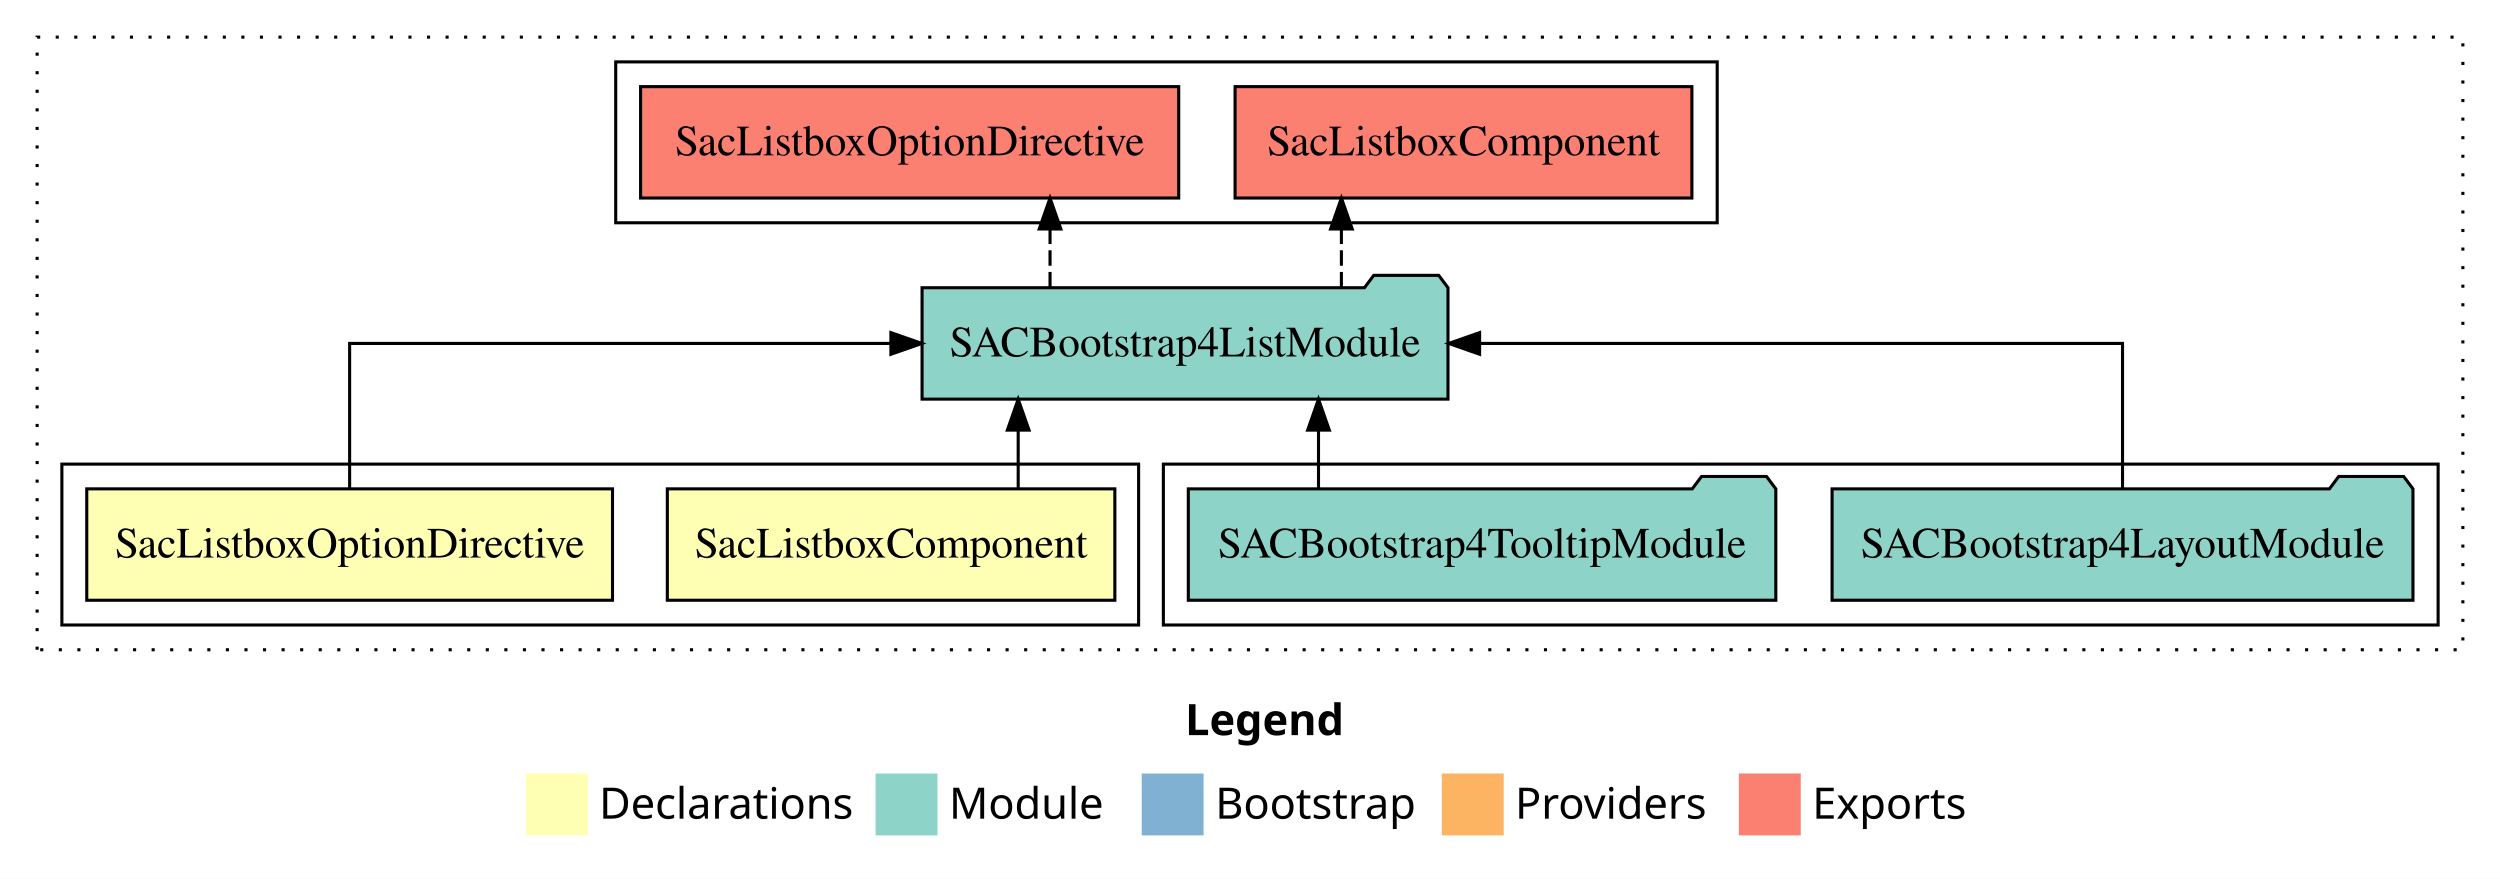
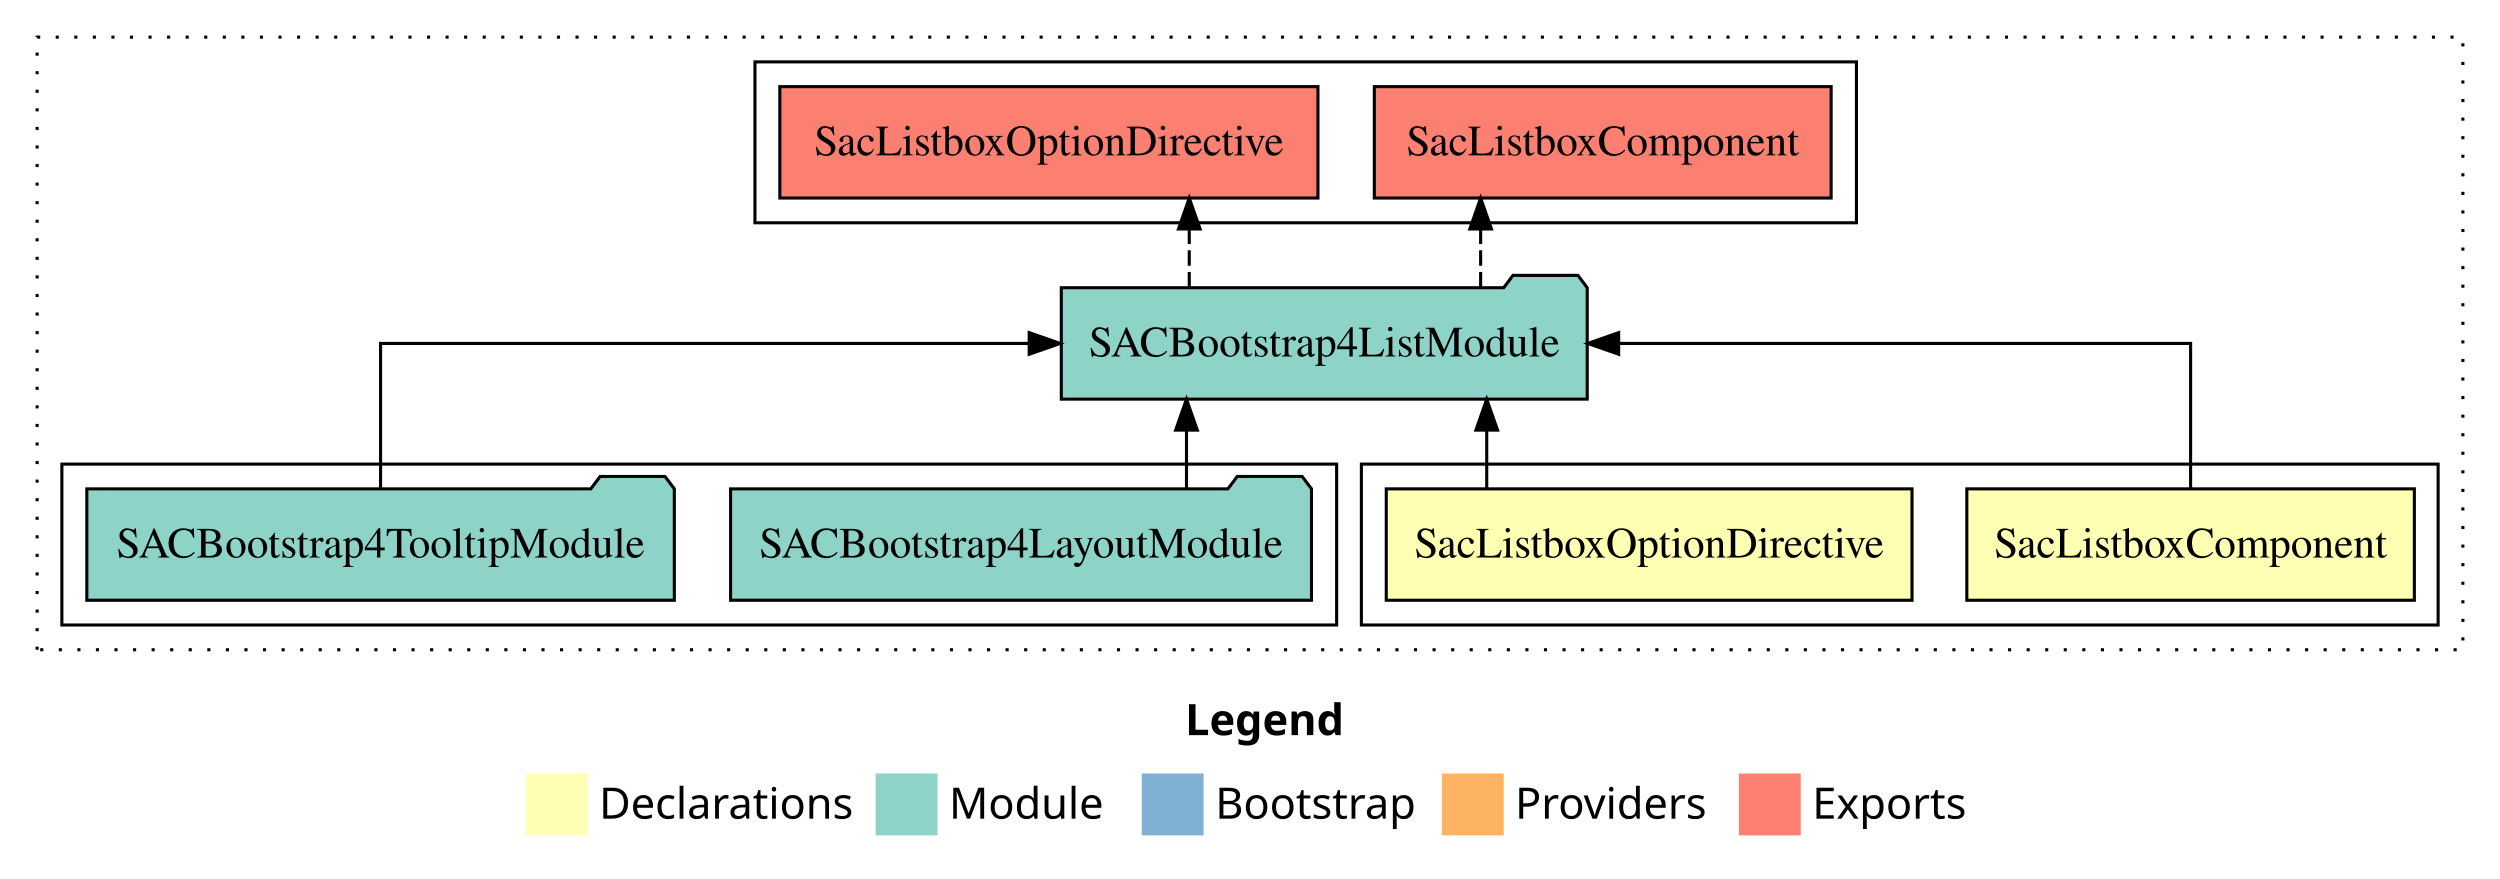
<svg xmlns="http://www.w3.org/2000/svg" width="808pt" height="284pt" viewBox="0.00 0.00 808.00 284.00">
  <g id="graph0" class="graph" transform="scale(1 1) rotate(0) translate(4 280)">
    <polygon fill="white" stroke="transparent" points="-4,4 -4,-280 804,-280 804,4 -4,4" />
    <text text-anchor="start" x="379.01" y="-42.4" font-family="Times-12" font-weight="bold" font-size="14.00">Legend</text>
    <polygon fill="#ffffb3" stroke="transparent" points="166,-10 166,-30 186,-30 186,-10 166,-10" />
    <text text-anchor="start" x="189.63" y="-15.4" font-family="Times-12" font-size="14.00">  Declarations</text>
    <polygon fill="#8dd3c7" stroke="transparent" points="279,-10 279,-30 299,-30 299,-10 279,-10" />
    <text text-anchor="start" x="302.73" y="-15.4" font-family="Times-12" font-size="14.00">  Module</text>
    <polygon fill="#80b1d3" stroke="transparent" points="365,-10 365,-30 385,-30 385,-10 365,-10" />
    <text text-anchor="start" x="388.78" y="-15.4" font-family="Times-12" font-size="14.00">  Bootstrap</text>
    <polygon fill="#fdb462" stroke="transparent" points="462,-10 462,-30 482,-30 482,-10 462,-10" />
    <text text-anchor="start" x="485.67" y="-15.4" font-family="Times-12" font-size="14.00">  Providers</text>
    <polygon fill="#fb8072" stroke="transparent" points="558,-10 558,-30 578,-30 578,-10 558,-10" />
    <text text-anchor="start" x="581.73" y="-15.4" font-family="Times-12" font-size="14.00">  Exports</text>
    <g id="clust1" class="cluster">
      <polygon fill="none" stroke="black" stroke-dasharray="1,5" points="8,-70 8,-268 792,-268 792,-70 8,-70" />
    </g>
+     <g id="clust2" class="cluster">
+       <polygon fill="none" stroke="black" points="436,-78 436,-130 784,-130 784,-78 436,-78" />
+     </g>
    <g id="clust6" class="cluster">
-       <polygon fill="none" stroke="black" points="195,-208 195,-260 551,-260 551,-208 195,-208" />
+       <polygon fill="none" stroke="black" points="240,-208 240,-260 596,-260 596,-208 240,-208" />
    </g>
    <g id="clust5" class="cluster">
-       <polygon fill="none" stroke="black" points="372,-78 372,-130 784,-130 784,-78 372,-78" />
-     </g>
-     <g id="clust2" class="cluster">
-       <polygon fill="none" stroke="black" points="16,-78 16,-130 364,-130 364,-78 16,-78" />
+       <polygon fill="none" stroke="black" points="16,-78 16,-130 428,-130 428,-78 16,-78" />
    </g>
    <g id="node1" class="node">
-       <polygon fill="#ffffb3" stroke="black" points="356.32,-122 211.68,-122 211.68,-86 356.32,-86 356.32,-122" />
-       <text text-anchor="middle" x="284" y="-99.8" font-family="Times,serif" font-size="14.00">SacListboxComponent</text>
+       <polygon fill="#ffffb3" stroke="black" points="776.32,-122 631.68,-122 631.68,-86 776.32,-86 776.32,-122" />
+       <text text-anchor="middle" x="704" y="-99.8" font-family="Times,serif" font-size="14.00">SacListboxComponent</text>
    </g>
    <g id="node3" class="node">
-       <polygon fill="#8dd3c7" stroke="black" points="463.99,-187 460.99,-191 439.99,-191 436.99,-187 294.01,-187 294.01,-151 463.99,-151 463.99,-187" />
-       <text text-anchor="middle" x="379" y="-164.8" font-family="Times,serif" font-size="14.00">SACBootstrap4ListModule</text>
+       <polygon fill="#8dd3c7" stroke="black" points="508.99,-187 505.99,-191 484.99,-191 481.99,-187 339.01,-187 339.01,-151 508.99,-151 508.99,-187" />
+       <text text-anchor="middle" x="424" y="-164.8" font-family="Times,serif" font-size="14.00">SACBootstrap4ListModule</text>
    </g>
    <g id="edge1" class="edge">
-       <path fill="none" stroke="black" d="M325.08,-122.11C325.08,-122.11 325.08,-140.99 325.08,-140.99" />
-       <polygon fill="black" stroke="black" points="321.58,-140.99 325.08,-150.99 328.58,-140.99 321.58,-140.99" />
+       <path fill="none" stroke="black" d="M704,-122.11C704,-141.34 704,-169 704,-169 704,-169 519.15,-169 519.15,-169" />
+       <polygon fill="black" stroke="black" points="519.15,-165.5 509.15,-169 519.15,-172.5 519.15,-165.5" />
    </g>
    <g id="node2" class="node">
-       <polygon fill="#ffffb3" stroke="black" points="193.96,-122 24.04,-122 24.04,-86 193.96,-86 193.96,-122" />
-       <text text-anchor="middle" x="109" y="-99.8" font-family="Times,serif" font-size="14.00">SacListboxOptionDirective</text>
+       <polygon fill="#ffffb3" stroke="black" points="613.96,-122 444.04,-122 444.04,-86 613.96,-86 613.96,-122" />
+       <text text-anchor="middle" x="529" y="-99.8" font-family="Times,serif" font-size="14.00">SacListboxOptionDirective</text>
    </g>
    <g id="edge2" class="edge">
-       <path fill="none" stroke="black" d="M109,-122.11C109,-141.34 109,-169 109,-169 109,-169 283.94,-169 283.94,-169" />
-       <polygon fill="black" stroke="black" points="283.94,-172.5 293.94,-169 283.94,-165.5 283.94,-172.5" />
+       <path fill="none" stroke="black" d="M476.51,-122.11C476.51,-122.11 476.51,-140.99 476.51,-140.99" />
+       <polygon fill="black" stroke="black" points="473.01,-140.99 476.51,-150.99 480.01,-140.99 473.01,-140.99" />
    </g>
    <g id="node6" class="node">
-       <polygon fill="#fb8072" stroke="black" points="542.82,-252 395.18,-252 395.18,-216 542.82,-216 542.82,-252" />
-       <text text-anchor="middle" x="469" y="-229.8" font-family="Times,serif" font-size="14.00">SacListboxComponent </text>
+       <polygon fill="#fb8072" stroke="black" points="587.82,-252 440.18,-252 440.18,-216 587.82,-216 587.82,-252" />
+       <text text-anchor="middle" x="514" y="-229.8" font-family="Times,serif" font-size="14.00">SacListboxComponent </text>
    </g>
    <g id="edge5" class="edge">
-       <path fill="none" stroke="black" stroke-dasharray="5,2" d="M429.54,-187.11C429.54,-187.11 429.54,-205.99 429.54,-205.99" />
-       <polygon fill="black" stroke="black" points="426.04,-205.99 429.54,-215.99 433.04,-205.99 426.04,-205.99" />
+       <path fill="none" stroke="black" stroke-dasharray="5,2" d="M474.54,-187.11C474.54,-187.11 474.54,-205.99 474.54,-205.99" />
+       <polygon fill="black" stroke="black" points="471.04,-205.99 474.54,-215.99 478.04,-205.99 471.04,-205.99" />
    </g>
    <g id="node7" class="node">
-       <polygon fill="#fb8072" stroke="black" points="376.96,-252 203.04,-252 203.04,-216 376.96,-216 376.96,-252" />
-       <text text-anchor="middle" x="290" y="-229.8" font-family="Times,serif" font-size="14.00">SacListboxOptionDirective </text>
+       <polygon fill="#fb8072" stroke="black" points="421.96,-252 248.04,-252 248.04,-216 421.96,-216 421.96,-252" />
+       <text text-anchor="middle" x="335" y="-229.8" font-family="Times,serif" font-size="14.00">SacListboxOptionDirective </text>
    </g>
    <g id="edge6" class="edge">
-       <path fill="none" stroke="black" stroke-dasharray="5,2" d="M335.37,-187.11C335.37,-187.11 335.37,-205.99 335.37,-205.99" />
-       <polygon fill="black" stroke="black" points="331.87,-205.99 335.37,-215.99 338.87,-205.99 331.87,-205.99" />
+       <path fill="none" stroke="black" stroke-dasharray="5,2" d="M380.37,-187.11C380.37,-187.11 380.37,-205.99 380.37,-205.99" />
+       <polygon fill="black" stroke="black" points="376.87,-205.99 380.37,-215.99 383.87,-205.99 376.87,-205.99" />
    </g>
    <g id="node4" class="node">
-       <polygon fill="#8dd3c7" stroke="black" points="775.87,-122 772.87,-126 751.87,-126 748.87,-122 588.13,-122 588.13,-86 775.87,-86 775.87,-122" />
-       <text text-anchor="middle" x="682" y="-99.8" font-family="Times,serif" font-size="14.00">SACBootstrap4LayoutModule</text>
+       <polygon fill="#8dd3c7" stroke="black" points="419.87,-122 416.87,-126 395.87,-126 392.87,-122 232.13,-122 232.13,-86 419.87,-86 419.87,-122" />
+       <text text-anchor="middle" x="326" y="-99.8" font-family="Times,serif" font-size="14.00">SACBootstrap4LayoutModule</text>
    </g>
    <g id="edge3" class="edge">
-       <path fill="none" stroke="black" d="M682,-122.11C682,-141.34 682,-169 682,-169 682,-169 474.21,-169 474.21,-169" />
-       <polygon fill="black" stroke="black" points="474.21,-165.5 464.21,-169 474.21,-172.5 474.21,-165.5" />
+       <path fill="none" stroke="black" d="M379.47,-122.11C379.47,-122.11 379.47,-140.99 379.47,-140.99" />
+       <polygon fill="black" stroke="black" points="375.97,-140.99 379.47,-150.99 382.97,-140.99 375.97,-140.99" />
    </g>
    <g id="node5" class="node">
-       <polygon fill="#8dd3c7" stroke="black" points="569.94,-122 566.94,-126 545.94,-126 542.94,-122 380.06,-122 380.06,-86 569.94,-86 569.94,-122" />
-       <text text-anchor="middle" x="475" y="-99.8" font-family="Times,serif" font-size="14.00">SACBootstrap4TooltipModule</text>
+       <polygon fill="#8dd3c7" stroke="black" points="213.94,-122 210.94,-126 189.94,-126 186.94,-122 24.06,-122 24.06,-86 213.94,-86 213.94,-122" />
+       <text text-anchor="middle" x="119" y="-99.8" font-family="Times,serif" font-size="14.00">SACBootstrap4TooltipModule</text>
    </g>
    <g id="edge4" class="edge">
-       <path fill="none" stroke="black" d="M422.14,-122.11C422.14,-122.11 422.14,-140.99 422.14,-140.99" />
-       <polygon fill="black" stroke="black" points="418.64,-140.99 422.14,-150.99 425.64,-140.99 418.64,-140.99" />
+       <path fill="none" stroke="black" d="M119,-122.11C119,-141.34 119,-169 119,-169 119,-169 328.63,-169 328.63,-169" />
+       <polygon fill="black" stroke="black" points="328.63,-172.5 338.63,-169 328.63,-165.5 328.63,-172.5" />
    </g>
  </g>
</svg>
